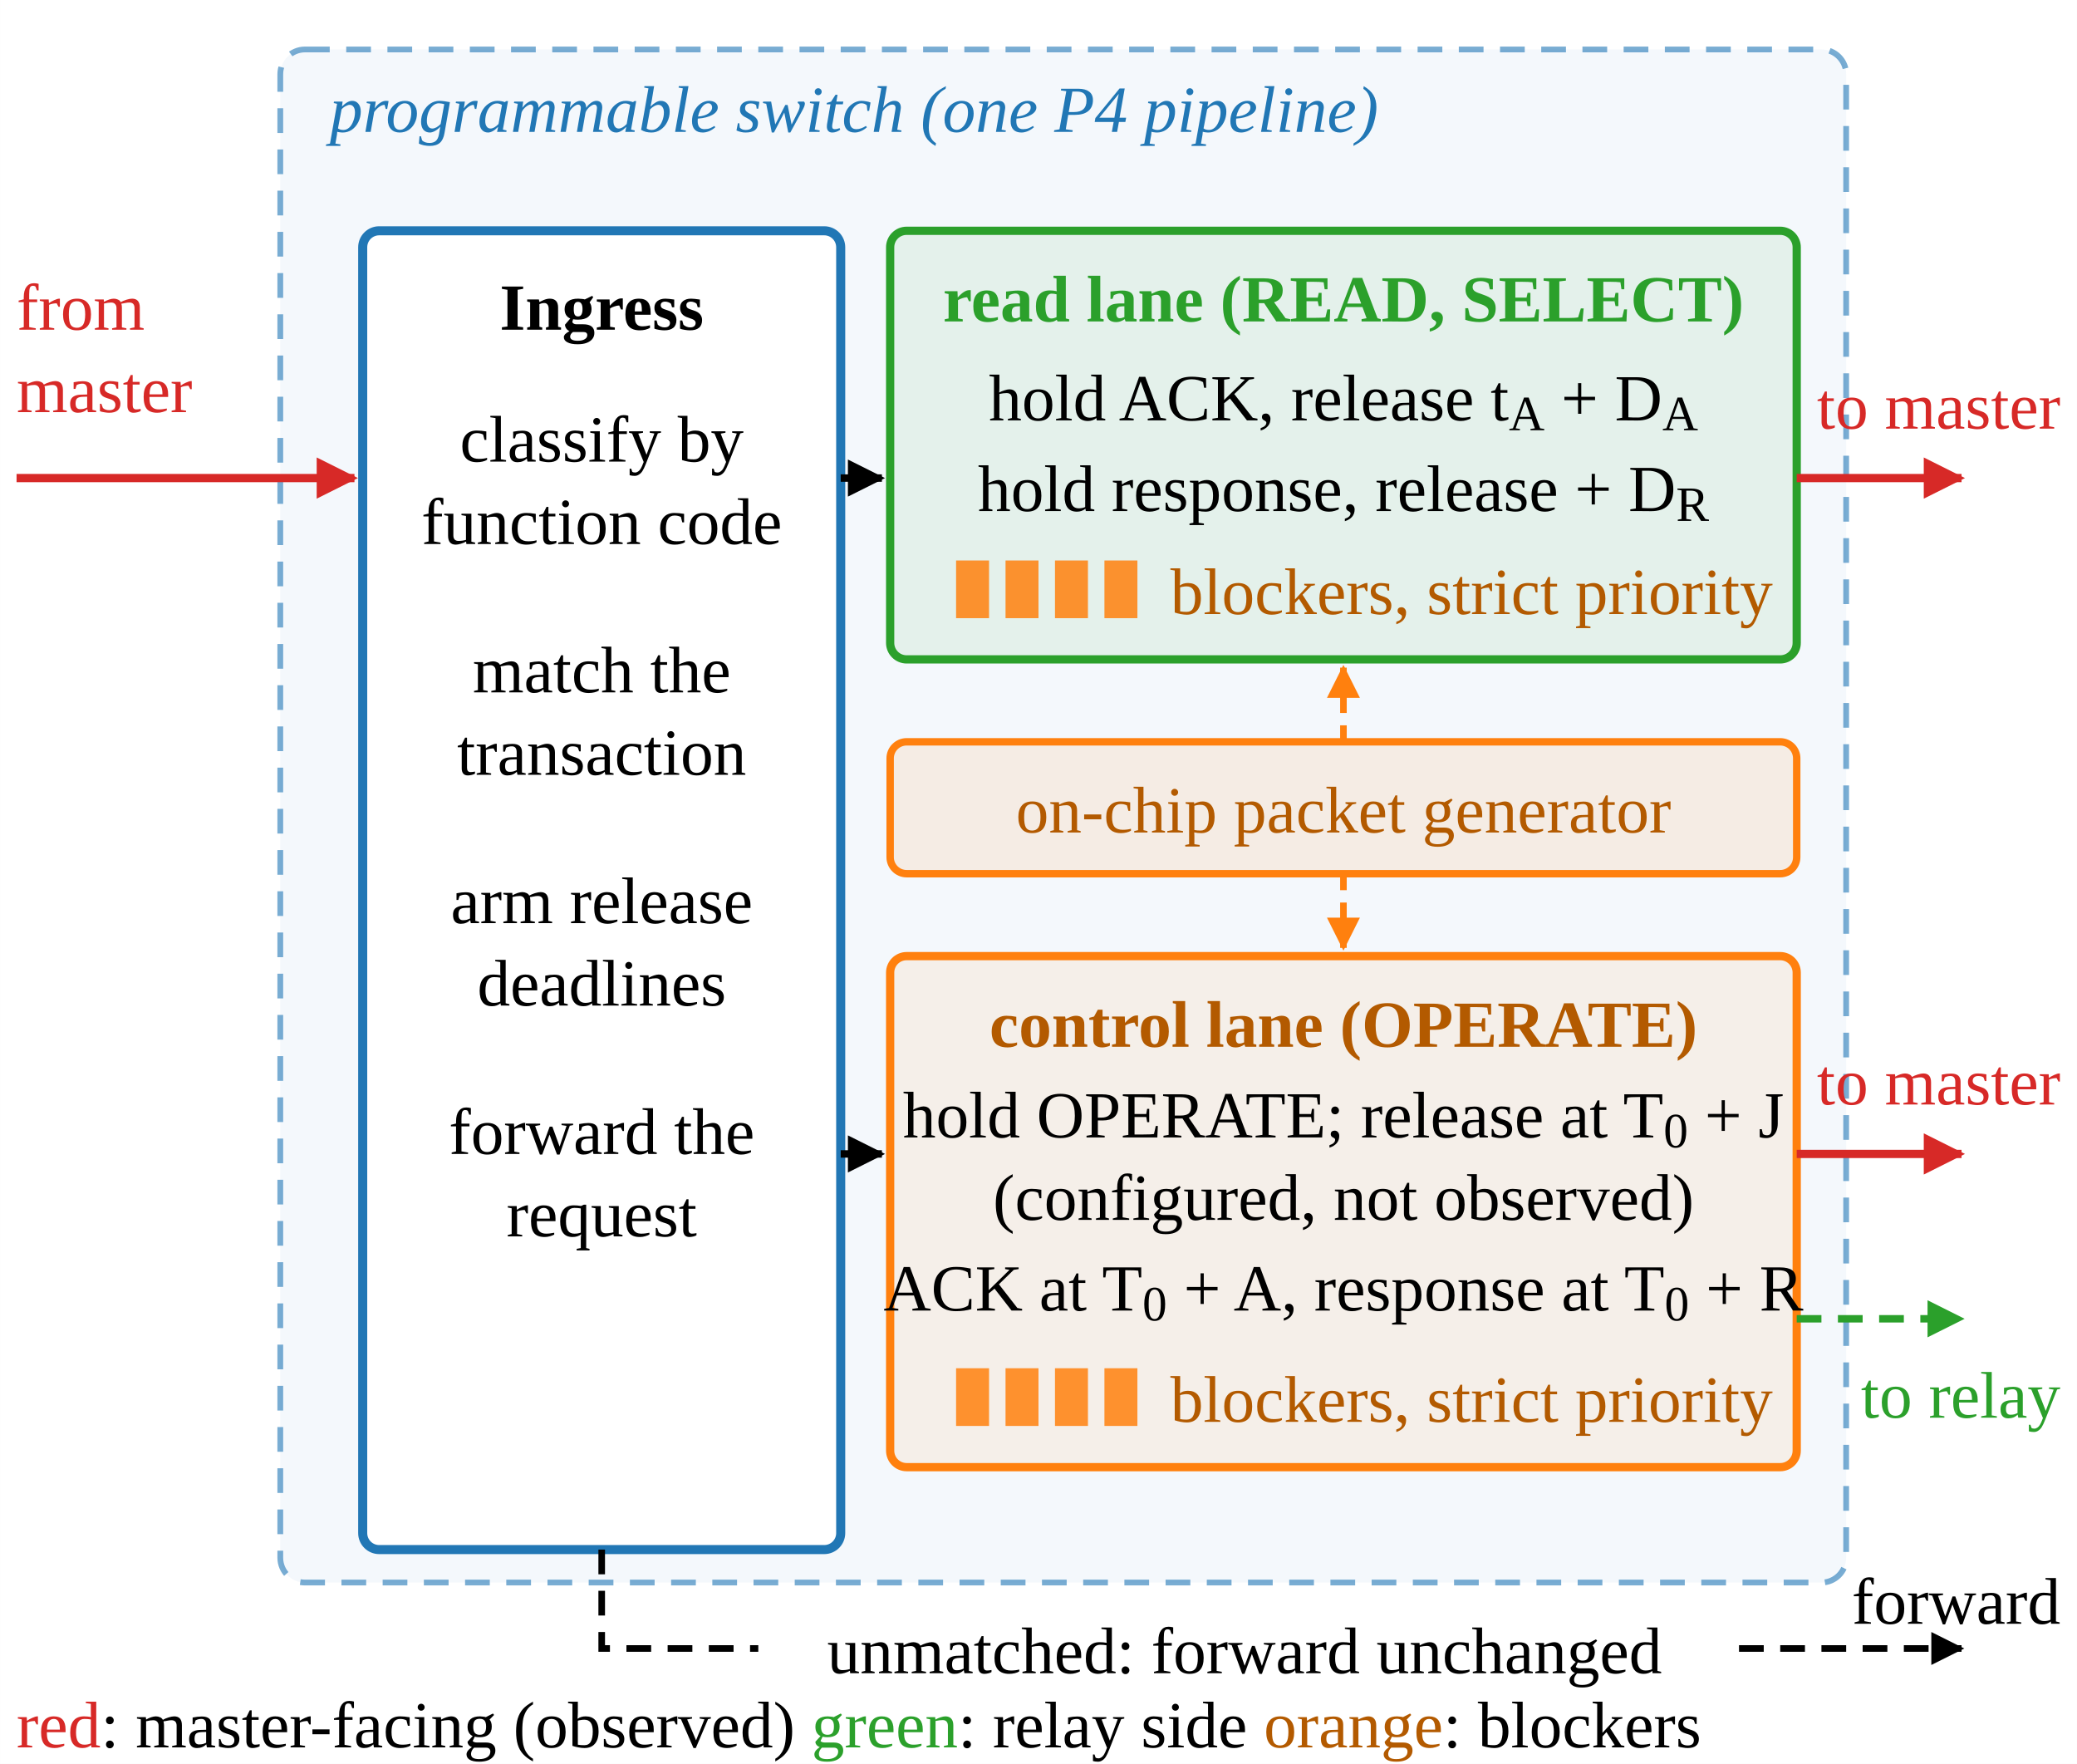
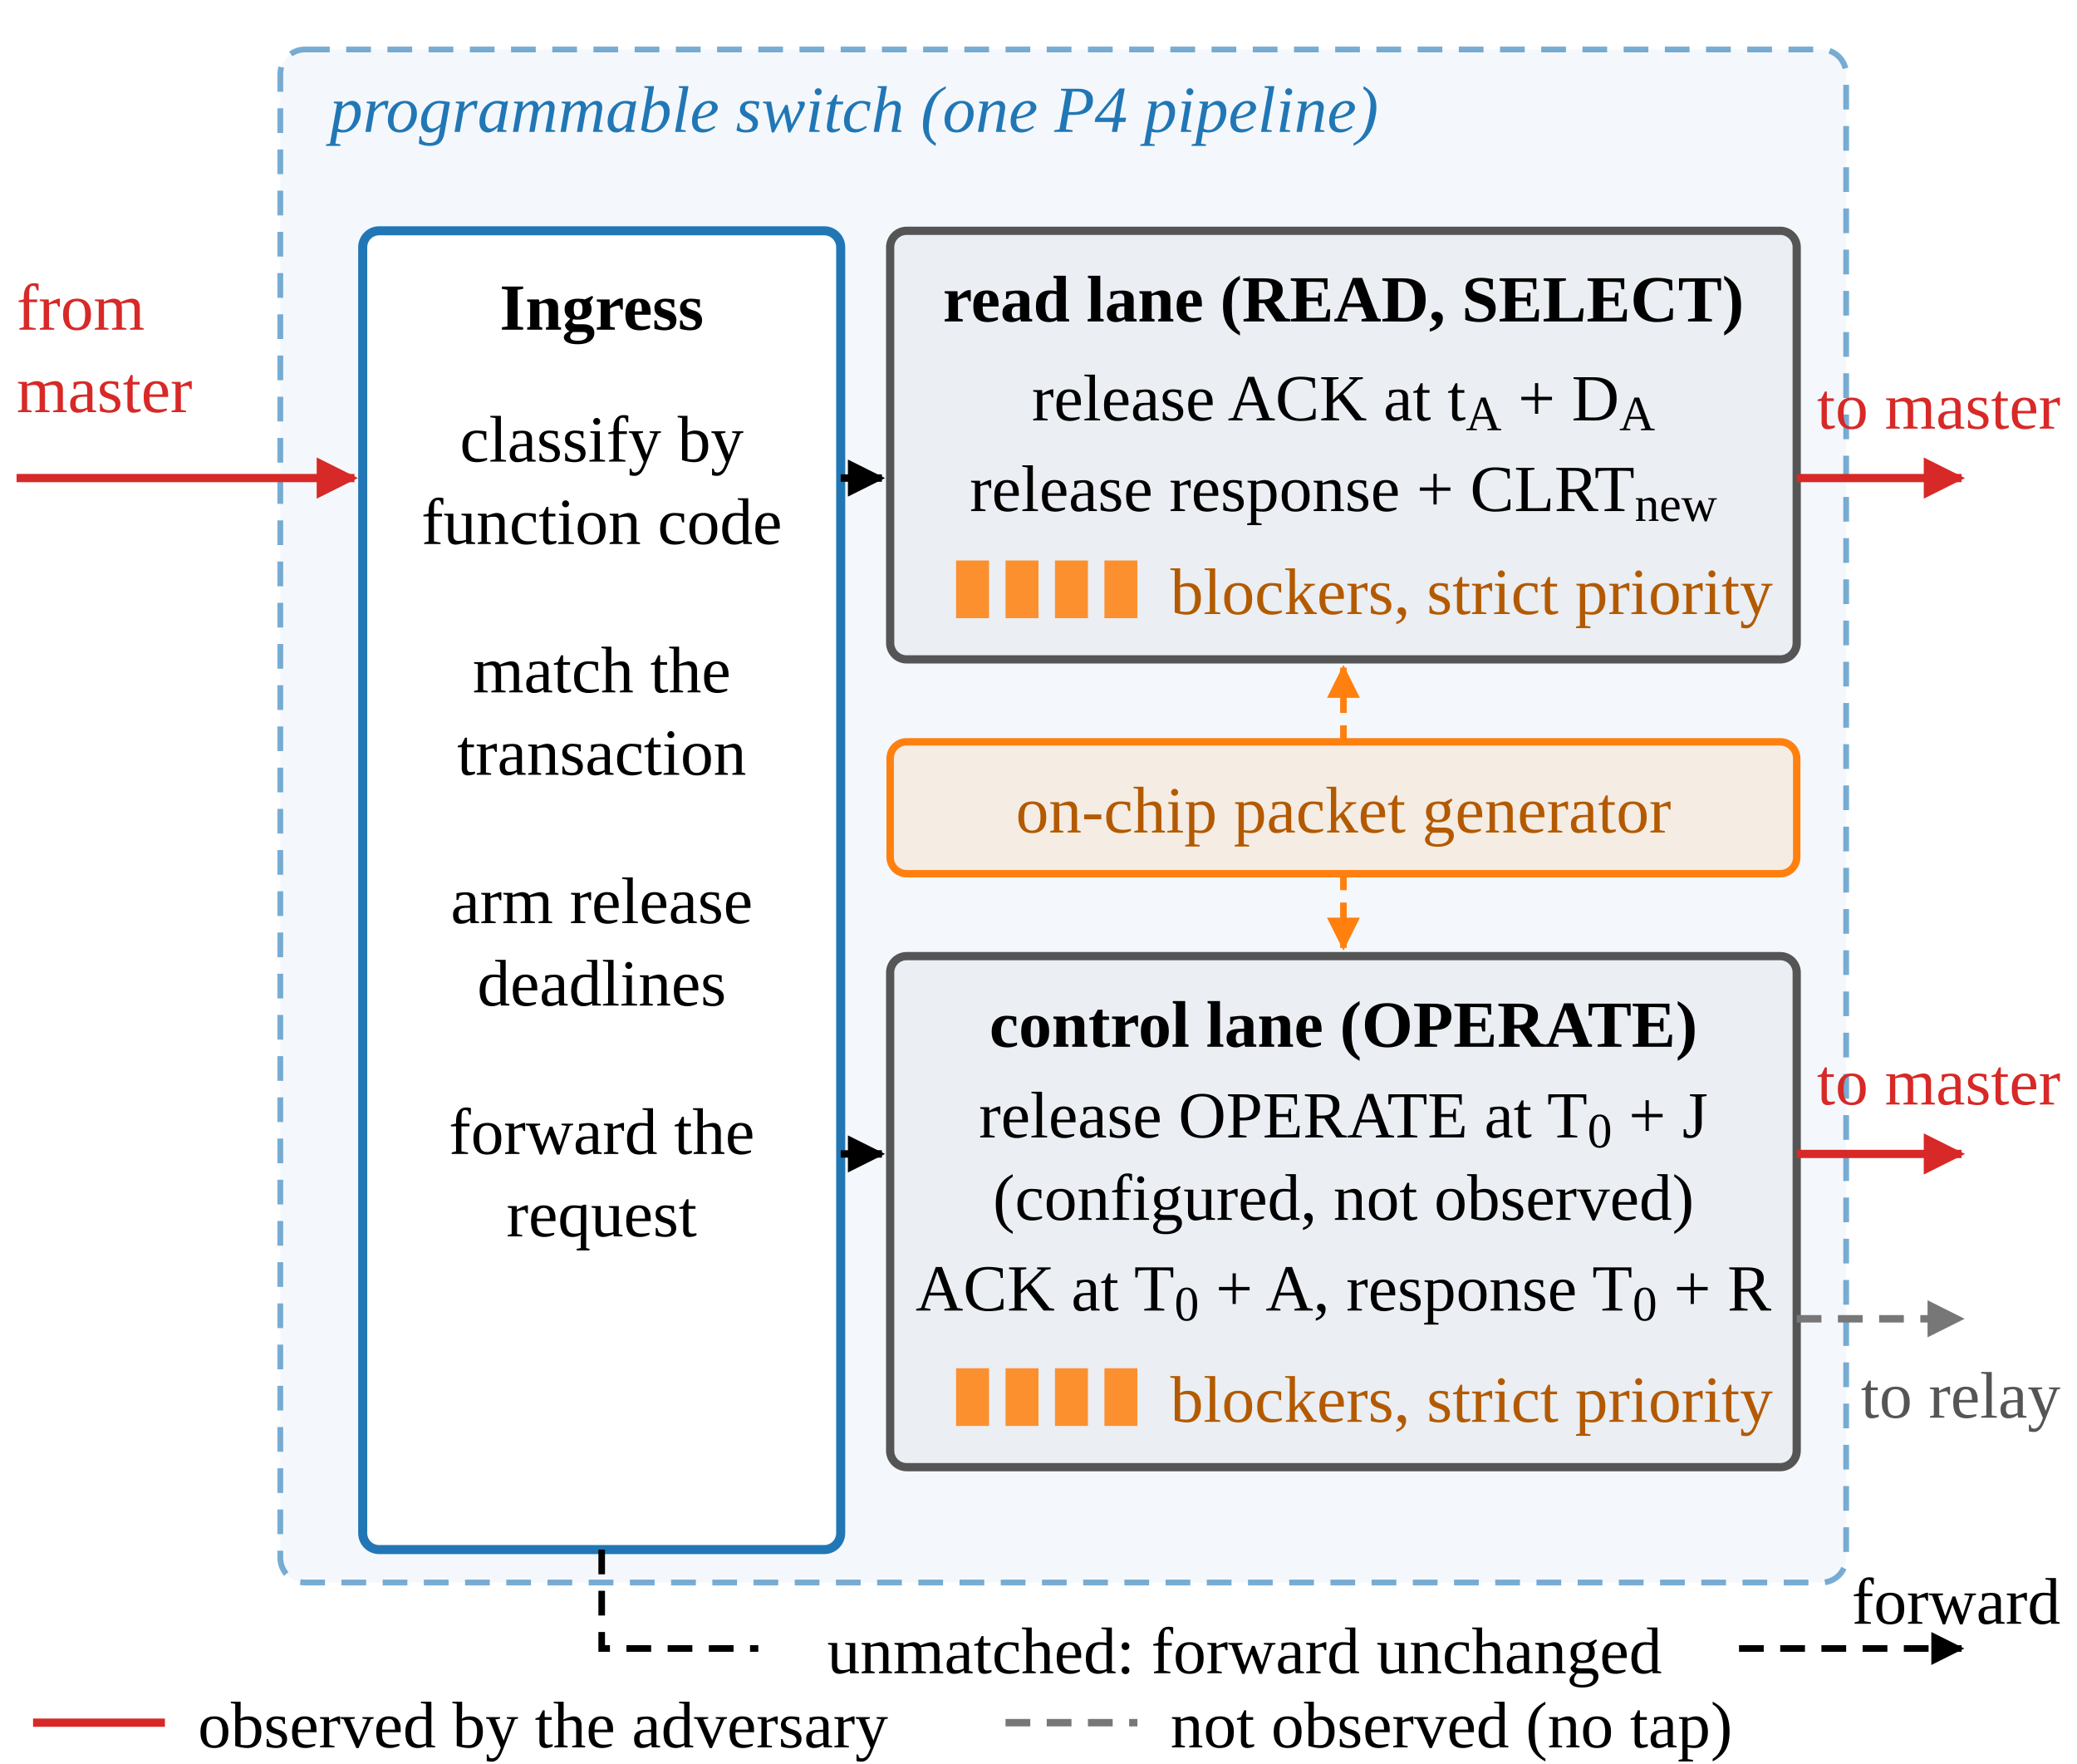
<svg xmlns="http://www.w3.org/2000/svg" viewBox="0 0 252 214" width="3.5in" height="2.972in" role="img" aria-labelledby="des-title des-desc">
  <defs>
    <marker id="dK" viewBox="0 0 6 6" refX="5.5" refY="3" markerWidth="5" markerHeight="5" orient="auto">
      <path d="M0,0 L6,3 L0,6 z" fill="#000000" />
    </marker>
    <marker id="dR" viewBox="0 0 6 6" refX="5.5" refY="3" markerWidth="5" markerHeight="5" orient="auto">
      <path d="M0,0 L6,3 L0,6 z" fill="#D72927" />
    </marker>
-     <marker id="dG" viewBox="0 0 6 6" refX="5.5" refY="3" markerWidth="5" markerHeight="5" orient="auto">
-       <path d="M0,0 L6,3 L0,6 z" fill="#2BA02B" />
+     <marker id="dK2" viewBox="0 0 6 6" refX="5.5" refY="3" markerWidth="5" markerHeight="5" orient="auto">
+       <path d="M0,0 L6,3 L0,6 z" fill="#777777" />
    </marker>
    <marker id="dO" viewBox="0 0 6 6" refX="5.5" refY="3" markerWidth="5" markerHeight="5" orient="auto">
      <path d="M0,0 L6,3 L0,6 z" fill="#FF800E" />
    </marker>
  </defs>
  <rect width="252" height="214" fill="#ffffff" />
  <g font-family="Times New Roman, Times, serif" font-size="8" fill="#000000">
    <rect x="34" y="6" width="190" height="186" rx="3" fill="#2177B5" fill-opacity="0.05" stroke="#2177B5" stroke-opacity="0.6" stroke-width="0.7" stroke-dasharray="3,2" />
    <text x="40" y="16" font-style="italic" fill="#2177B5">programmable switch (one P4 pipeline)</text>
    <text x="2" y="40" fill="#D72927">from</text>
    <text x="2" y="50" fill="#D72927">master</text>
    <line x1="2" y1="58" x2="43" y2="58" stroke="#D72927" stroke-width="1.0" marker-end="url(#dR)" />
    <rect x="44" y="28" width="58" height="160" rx="2" fill="#ffffff" stroke="#2177B5" stroke-width="1.1" />
    <text x="73" y="40" text-anchor="middle" font-weight="bold">Ingress</text>
    <text x="73" y="56" text-anchor="middle">classify by</text>
    <text x="73" y="66" text-anchor="middle">function code</text>
    <text x="73" y="84" text-anchor="middle">match the</text>
    <text x="73" y="94" text-anchor="middle">transaction</text>
    <text x="73" y="112" text-anchor="middle">arm release</text>
    <text x="73" y="122" text-anchor="middle">deadlines</text>
    <text x="73" y="140" text-anchor="middle">forward the</text>
    <text x="73" y="150" text-anchor="middle">request</text>
    <line x1="102" y1="58" x2="107" y2="58" stroke="#000000" stroke-width="0.9" marker-end="url(#dK)" />
    <line x1="102" y1="140" x2="107" y2="140" stroke="#000000" stroke-width="0.9" marker-end="url(#dK)" />
-     <rect x="108" y="28" width="110" height="52" rx="2" fill="#2BA02B" fill-opacity="0.08" stroke="#2BA02B" stroke-width="1.0" />
-     <text x="163" y="39" text-anchor="middle" font-weight="bold" fill="#2BA02B">read lane (READ, SELECT)</text>
-     <text x="163" y="51" text-anchor="middle">hold ACK, release t<tspan font-size="6" baseline-shift="sub">A</tspan> + D<tspan font-size="6" baseline-shift="sub">A</tspan>
+     <rect x="108" y="28" width="110" height="52" rx="2" fill="#555555" fill-opacity="0.06" stroke="#555555" stroke-width="1.0" />
+     <text x="163" y="39" text-anchor="middle" font-weight="bold">read lane (READ, SELECT)</text>
+     <text x="163" y="51" text-anchor="middle">release ACK at t<tspan font-size="6" baseline-shift="sub">A</tspan> + D<tspan font-size="6" baseline-shift="sub">A</tspan>
    </text>
-     <text x="163" y="62" text-anchor="middle">hold response, release + D<tspan font-size="6" baseline-shift="sub">R</tspan>
+     <text x="163" y="62" text-anchor="middle">release response + CLRT<tspan font-size="6" baseline-shift="sub">new</tspan>
    </text>
    <g fill="#FF800E" fill-opacity="0.85">
      <rect x="116" y="68" width="4" height="7" />
      <rect x="122" y="68" width="4" height="7" />
      <rect x="128" y="68" width="4" height="7" />
      <rect x="134" y="68" width="4" height="7" />
    </g>
    <text x="142" y="74.5" fill="#B35A00">blockers, strict priority</text>
    <rect x="108" y="90" width="110" height="16" rx="2" fill="#FF800E" fill-opacity="0.10" stroke="#FF800E" stroke-width="0.9" />
    <text x="163" y="101" text-anchor="middle" fill="#B35A00">on-chip packet generator</text>
    <line x1="163" y1="90" x2="163" y2="81" stroke="#FF800E" stroke-width="0.8" stroke-dasharray="2,1.5" marker-end="url(#dO)" />
    <line x1="163" y1="106" x2="163" y2="115" stroke="#FF800E" stroke-width="0.8" stroke-dasharray="2,1.5" marker-end="url(#dO)" />
-     <rect x="108" y="116" width="110" height="62" rx="2" fill="#FF800E" fill-opacity="0.08" stroke="#FF800E" stroke-width="1.0" />
-     <text x="163" y="127" text-anchor="middle" font-weight="bold" fill="#B35A00">control lane (OPERATE)</text>
-     <text x="163" y="138" text-anchor="middle">hold OPERATE; release at T<tspan font-size="6" baseline-shift="sub">0</tspan> + J</text>
+     <rect x="108" y="116" width="110" height="62" rx="2" fill="#555555" fill-opacity="0.06" stroke="#555555" stroke-width="1.0" />
+     <text x="163" y="127" text-anchor="middle" font-weight="bold">control lane (OPERATE)</text>
+     <text x="163" y="138" text-anchor="middle">release OPERATE at T<tspan font-size="6" baseline-shift="sub">0</tspan> + J</text>
    <text x="163" y="148" text-anchor="middle">(configured, not observed)</text>
-     <text x="163" y="159" text-anchor="middle">ACK at T<tspan font-size="6" baseline-shift="sub">0</tspan> + A, response at T<tspan font-size="6" baseline-shift="sub">0</tspan> + R</text>
+     <text x="163" y="159" text-anchor="middle">ACK at T<tspan font-size="6" baseline-shift="sub">0</tspan> + A, response T<tspan font-size="6" baseline-shift="sub">0</tspan> + R</text>
    <g fill="#FF800E" fill-opacity="0.85">
      <rect x="116" y="166" width="4" height="7" />
      <rect x="122" y="166" width="4" height="7" />
      <rect x="128" y="166" width="4" height="7" />
      <rect x="134" y="166" width="4" height="7" />
    </g>
    <text x="142" y="172.5" fill="#B35A00">blockers, strict priority</text>
    <line x1="218" y1="58" x2="238" y2="58" stroke="#D72927" stroke-width="1.0" marker-end="url(#dR)" />
    <text x="250" y="52" text-anchor="end" fill="#D72927">to master</text>
    <line x1="218" y1="140" x2="238" y2="140" stroke="#D72927" stroke-width="1.0" marker-end="url(#dR)" />
    <text x="250" y="134" text-anchor="end" fill="#D72927">to master</text>
-     <line x1="218" y1="160" x2="238" y2="160" stroke="#2BA02B" stroke-width="0.9" stroke-dasharray="3,2" marker-end="url(#dG)" />
-     <text x="250" y="172" text-anchor="end" fill="#2BA02B">to relay</text>
+     <line x1="218" y1="160" x2="238" y2="160" stroke="#777777" stroke-width="0.9" stroke-dasharray="3,2" marker-end="url(#dK2)" />
+     <text x="250" y="172" text-anchor="end" fill="#555555">to relay</text>
    <path d="M 73 188 L 73 200 L 238 200" fill="none" stroke="#000000" stroke-width="0.8" stroke-dasharray="3,2" marker-end="url(#dK)" />
    <rect x="92" y="194" width="118" height="12" fill="#ffffff" />
    <text x="151" y="203" text-anchor="middle">unmatched: forward unchanged</text>
    <text x="250" y="197" text-anchor="end">forward</text>
-     <text x="2" y="212">
-       <tspan fill="#D72927">red</tspan>: master-facing (observed)  <tspan fill="#2BA02B">green</tspan>: relay side  <tspan fill="#B35A00">orange</tspan>: blockers</text>
+     <line x1="4" y1="209" x2="20" y2="209" stroke="#D72927" stroke-width="1.0" />
+     <text x="24" y="212">observed by the adversary</text>
+     <line x1="122" y1="209" x2="138" y2="209" stroke="#777777" stroke-width="0.9" stroke-dasharray="3,2" />
+     <text x="142" y="212">not observed (no tap)</text>
  </g>
</svg>
